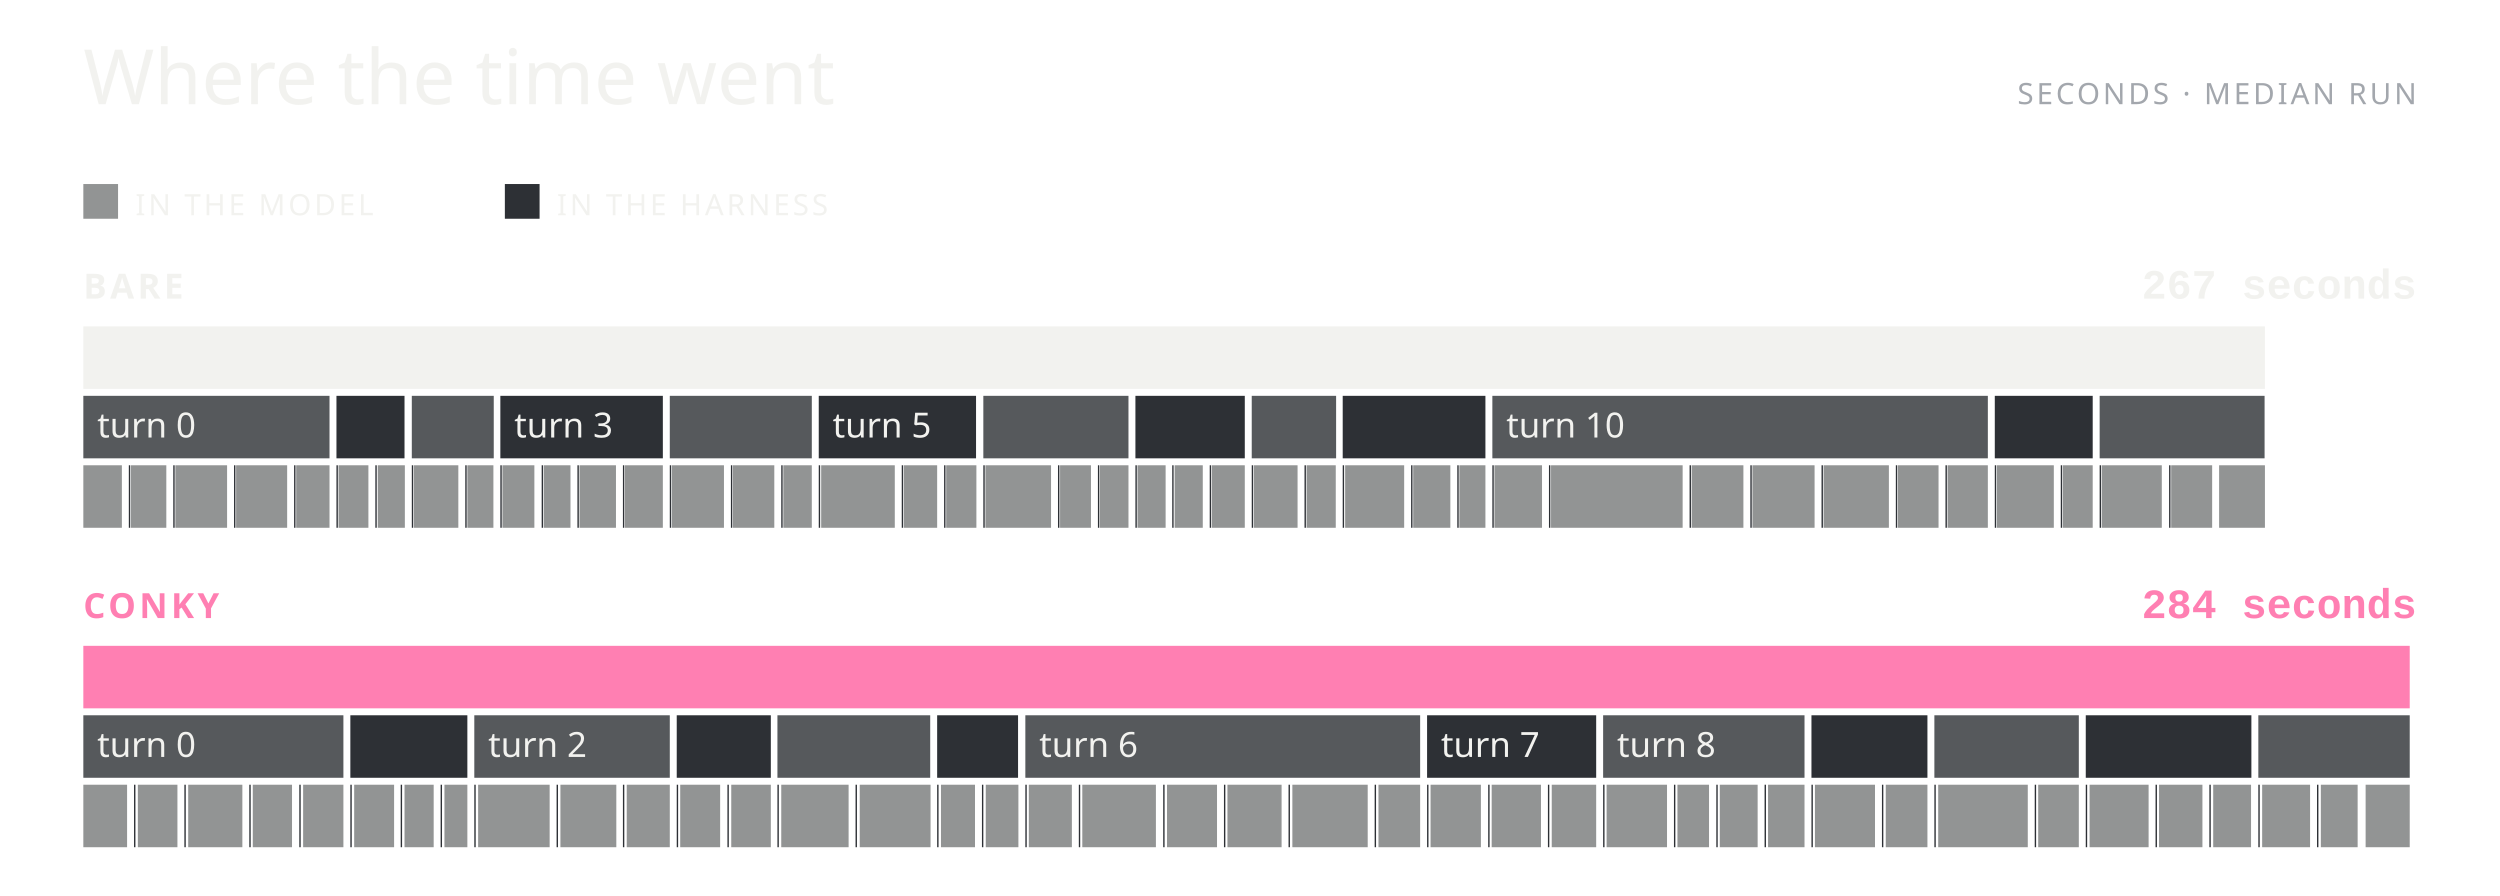
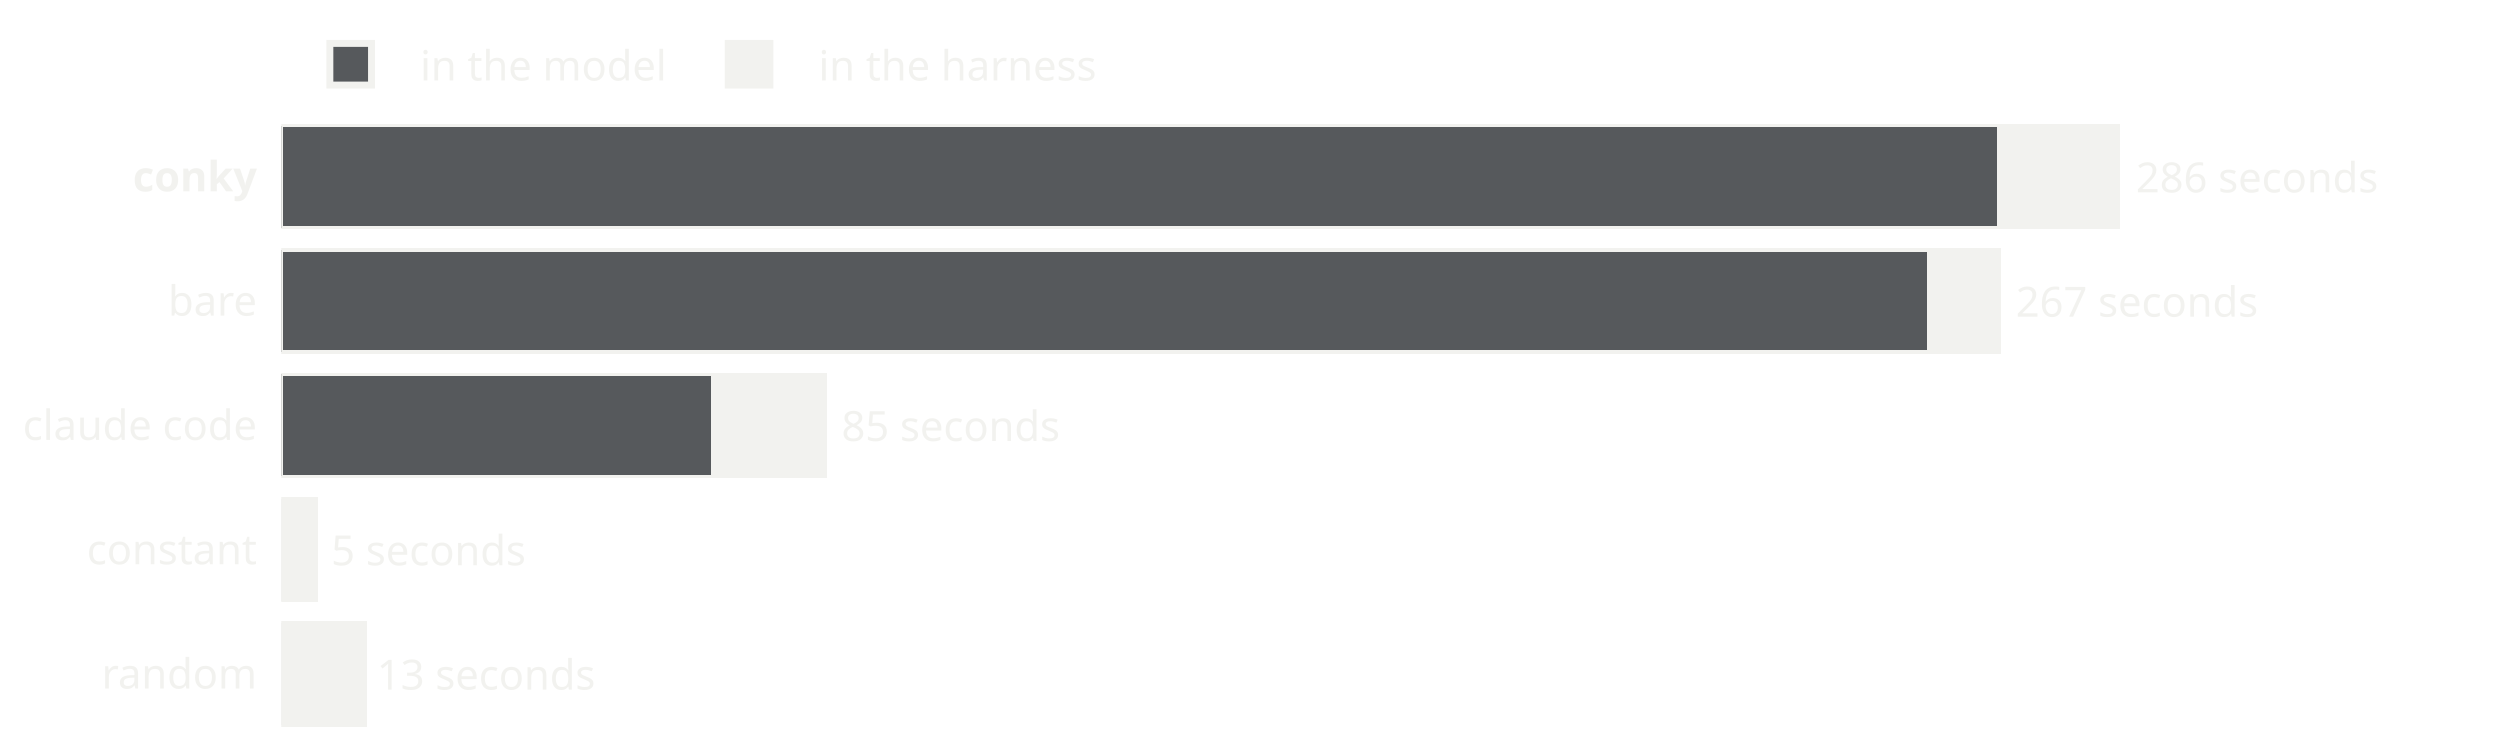
- <svg xmlns="http://www.w3.org/2000/svg" width="720" height="258" viewBox="0 0 720 258" role="img" aria-label="Flame graphs of the time each harness took: run, turn, model or harness." font-family="-apple-system, BlinkMacSystemFont, 'Segoe UI', 'Noto Sans', Helvetica, Arial, sans-serif">
-   <style>.c{font-family:ui-monospace, SFMono-Regular, 'SF Mono', Menlo, Consolas, 'Liberation Mono', monospace}</style>
-   <text x="24.0" y="30.0" font-size="22" text-anchor="start" fill="#f2f2ef">Where the time went</text>
-   <text x="696.0" y="30.0" font-size="8.5" text-anchor="end" fill="#a3a7ad" letter-spacing="0.1em">SECONDS · MEDIAN RUN</text>
-   <rect x="24.0" y="53.0" width="10.0" height="10.0" fill="#929494" stroke="none" stroke-width="0" />
-   <text x="39.0" y="62.0" font-size="8.5" text-anchor="start" fill="#f2f2ef" letter-spacing="0.1em">IN THE MODEL</text>
-   <rect x="145.4" y="53.0" width="10.0" height="10.0" fill="#2d3035" stroke="none" stroke-width="0" />
-   <text x="160.4" y="62.0" font-size="8.5" text-anchor="start" fill="#f2f2ef" letter-spacing="0.1em">IN THE HARNESS</text>
-   <text x="24.0" y="86.0" font-size="10" font-weight="bold" text-anchor="start" fill="#f2f2ef" letter-spacing="0.1em">BARE</text>
-   <text x="696.0" y="86.0" class="c" font-size="12" font-weight="bold" text-anchor="end" fill="#f2f2ef">267 seconds</text>
-   <rect x="24.0" y="94.0" width="628.3" height="18.0" fill="#f2f2ef" stroke="none" stroke-width="0" />
-   <rect x="24.0" y="114.0" width="70.9" height="18.0" fill="#56595c" stroke="none" stroke-width="0" />
-   <text x="28.0" y="126.0" font-size="10" text-anchor="start" fill="#f2f2ef">turn 0</text>
-   <rect x="24.0" y="134.0" width="11.1" height="18.0" fill="#929494" stroke="none" stroke-width="0" />
-   <rect x="37.1" y="134.0" width="0.4" height="18.0" fill="#2d3035" stroke="none" stroke-width="0" />
-   <rect x="37.7" y="134.0" width="10.2" height="18.0" fill="#929494" stroke="none" stroke-width="0" />
-   <rect x="49.9" y="134.0" width="0.4" height="18.0" fill="#2d3035" stroke="none" stroke-width="0" />
-   <rect x="50.5" y="134.0" width="14.9" height="18.0" fill="#929494" stroke="none" stroke-width="0" />
-   <rect x="67.4" y="134.0" width="0.4" height="18.0" fill="#2d3035" stroke="none" stroke-width="0" />
-   <rect x="68.0" y="134.0" width="14.7" height="18.0" fill="#929494" stroke="none" stroke-width="0" />
-   <rect x="84.7" y="134.0" width="0.4" height="18.0" fill="#2d3035" stroke="none" stroke-width="0" />
-   <rect x="85.3" y="134.0" width="9.6" height="18.0" fill="#929494" stroke="none" stroke-width="0" />
-   <rect x="96.9" y="114.0" width="19.6" height="18.0" fill="#2d3035" stroke="none" stroke-width="0" />
-   <rect x="96.9" y="134.0" width="0.4" height="18.0" fill="#2d3035" stroke="none" stroke-width="0" />
-   <rect x="97.5" y="134.0" width="8.6" height="18.0" fill="#929494" stroke="none" stroke-width="0" />
-   <rect x="108.1" y="134.0" width="0.4" height="18.0" fill="#2d3035" stroke="none" stroke-width="0" />
-   <rect x="108.8" y="134.0" width="7.8" height="18.0" fill="#929494" stroke="none" stroke-width="0" />
-   <rect x="118.6" y="114.0" width="23.6" height="18.0" fill="#56595c" stroke="none" stroke-width="0" />
-   <rect x="118.6" y="134.0" width="0.4" height="18.0" fill="#2d3035" stroke="none" stroke-width="0" />
-   <rect x="119.2" y="134.0" width="12.8" height="18.0" fill="#929494" stroke="none" stroke-width="0" />
-   <rect x="134.0" y="134.0" width="0.4" height="18.0" fill="#2d3035" stroke="none" stroke-width="0" />
-   <rect x="134.6" y="134.0" width="7.5" height="18.0" fill="#929494" stroke="none" stroke-width="0" />
-   <rect x="144.1" y="114.0" width="46.8" height="18.0" fill="#2d3035" stroke="none" stroke-width="0" />
-   <text x="148.1" y="126.0" font-size="10" text-anchor="start" fill="#f2f2ef">turn 3</text>
-   <rect x="144.1" y="134.0" width="0.4" height="18.0" fill="#2d3035" stroke="none" stroke-width="0" />
-   <rect x="144.7" y="134.0" width="9.2" height="18.0" fill="#929494" stroke="none" stroke-width="0" />
-   <rect x="156.0" y="134.0" width="0.4" height="18.0" fill="#2d3035" stroke="none" stroke-width="0" />
-   <rect x="156.6" y="134.0" width="7.7" height="18.0" fill="#929494" stroke="none" stroke-width="0" />
-   <rect x="166.3" y="134.0" width="0.4" height="18.0" fill="#2d3035" stroke="none" stroke-width="0" />
-   <rect x="166.9" y="134.0" width="10.5" height="18.0" fill="#929494" stroke="none" stroke-width="0" />
-   <rect x="179.4" y="134.0" width="0.4" height="18.0" fill="#2d3035" stroke="none" stroke-width="0" />
-   <rect x="180.0" y="134.0" width="10.9" height="18.0" fill="#929494" stroke="none" stroke-width="0" />
-   <rect x="192.9" y="114.0" width="40.9" height="18.0" fill="#56595c" stroke="none" stroke-width="0" />
-   <rect x="192.9" y="134.0" width="0.4" height="18.0" fill="#2d3035" stroke="none" stroke-width="0" />
-   <rect x="193.5" y="134.0" width="15.0" height="18.0" fill="#929494" stroke="none" stroke-width="0" />
-   <rect x="210.5" y="134.0" width="0.4" height="18.0" fill="#2d3035" stroke="none" stroke-width="0" />
-   <rect x="211.1" y="134.0" width="11.9" height="18.0" fill="#929494" stroke="none" stroke-width="0" />
-   <rect x="225.0" y="134.0" width="0.4" height="18.0" fill="#2d3035" stroke="none" stroke-width="0" />
-   <rect x="225.6" y="134.0" width="8.2" height="18.0" fill="#929494" stroke="none" stroke-width="0" />
-   <rect x="235.8" y="114.0" width="45.3" height="18.0" fill="#2d3035" stroke="none" stroke-width="0" />
-   <text x="239.8" y="126.0" font-size="10" text-anchor="start" fill="#f2f2ef">turn 5</text>
-   <rect x="235.8" y="134.0" width="0.4" height="18.0" fill="#2d3035" stroke="none" stroke-width="0" />
-   <rect x="236.5" y="134.0" width="21.2" height="18.0" fill="#929494" stroke="none" stroke-width="0" />
-   <rect x="259.7" y="134.0" width="0.4" height="18.0" fill="#2d3035" stroke="none" stroke-width="0" />
-   <rect x="260.3" y="134.0" width="9.6" height="18.0" fill="#929494" stroke="none" stroke-width="0" />
-   <rect x="271.9" y="134.0" width="0.4" height="18.0" fill="#2d3035" stroke="none" stroke-width="0" />
-   <rect x="272.5" y="134.0" width="8.7" height="18.0" fill="#929494" stroke="none" stroke-width="0" />
-   <rect x="283.2" y="114.0" width="41.8" height="18.0" fill="#56595c" stroke="none" stroke-width="0" />
-   <rect x="283.2" y="134.0" width="0.4" height="18.0" fill="#2d3035" stroke="none" stroke-width="0" />
-   <rect x="283.8" y="134.0" width="18.9" height="18.0" fill="#929494" stroke="none" stroke-width="0" />
-   <rect x="304.7" y="134.0" width="0.4" height="18.0" fill="#2d3035" stroke="none" stroke-width="0" />
-   <rect x="305.3" y="134.0" width="8.9" height="18.0" fill="#929494" stroke="none" stroke-width="0" />
-   <rect x="316.2" y="134.0" width="0.4" height="18.0" fill="#2d3035" stroke="none" stroke-width="0" />
-   <rect x="316.8" y="134.0" width="8.2" height="18.0" fill="#929494" stroke="none" stroke-width="0" />
-   <rect x="327.0" y="114.0" width="31.5" height="18.0" fill="#2d3035" stroke="none" stroke-width="0" />
-   <rect x="327.0" y="134.0" width="0.4" height="18.0" fill="#2d3035" stroke="none" stroke-width="0" />
-   <rect x="327.6" y="134.0" width="8.1" height="18.0" fill="#929494" stroke="none" stroke-width="0" />
-   <rect x="337.6" y="134.0" width="0.4" height="18.0" fill="#2d3035" stroke="none" stroke-width="0" />
-   <rect x="338.3" y="134.0" width="8.1" height="18.0" fill="#929494" stroke="none" stroke-width="0" />
-   <rect x="348.4" y="134.0" width="0.4" height="18.0" fill="#2d3035" stroke="none" stroke-width="0" />
-   <rect x="349.0" y="134.0" width="9.5" height="18.0" fill="#929494" stroke="none" stroke-width="0" />
-   <rect x="360.5" y="114.0" width="24.3" height="18.0" fill="#56595c" stroke="none" stroke-width="0" />
-   <rect x="360.5" y="134.0" width="0.4" height="18.0" fill="#2d3035" stroke="none" stroke-width="0" />
-   <rect x="361.1" y="134.0" width="12.6" height="18.0" fill="#929494" stroke="none" stroke-width="0" />
-   <rect x="375.7" y="134.0" width="0.4" height="18.0" fill="#2d3035" stroke="none" stroke-width="0" />
-   <rect x="376.3" y="134.0" width="8.4" height="18.0" fill="#929494" stroke="none" stroke-width="0" />
-   <rect x="386.7" y="114.0" width="41.1" height="18.0" fill="#2d3035" stroke="none" stroke-width="0" />
-   <rect x="386.7" y="134.0" width="0.4" height="18.0" fill="#2d3035" stroke="none" stroke-width="0" />
-   <rect x="387.4" y="134.0" width="17.0" height="18.0" fill="#929494" stroke="none" stroke-width="0" />
-   <rect x="406.4" y="134.0" width="0.4" height="18.0" fill="#2d3035" stroke="none" stroke-width="0" />
-   <rect x="407.0" y="134.0" width="10.7" height="18.0" fill="#929494" stroke="none" stroke-width="0" />
-   <rect x="419.7" y="134.0" width="0.4" height="18.0" fill="#2d3035" stroke="none" stroke-width="0" />
-   <rect x="420.3" y="134.0" width="7.5" height="18.0" fill="#929494" stroke="none" stroke-width="0" />
-   <rect x="429.8" y="114.0" width="142.7" height="18.0" fill="#56595c" stroke="none" stroke-width="0" />
-   <text x="433.8" y="126.0" font-size="10" text-anchor="start" fill="#f2f2ef">turn 10</text>
-   <rect x="429.8" y="134.0" width="0.4" height="18.0" fill="#2d3035" stroke="none" stroke-width="0" />
-   <rect x="430.4" y="134.0" width="13.7" height="18.0" fill="#929494" stroke="none" stroke-width="0" />
-   <rect x="446.1" y="134.0" width="0.4" height="18.0" fill="#2d3035" stroke="none" stroke-width="0" />
-   <rect x="446.7" y="134.0" width="37.9" height="18.0" fill="#929494" stroke="none" stroke-width="0" />
-   <rect x="486.6" y="134.0" width="0.4" height="18.0" fill="#2d3035" stroke="none" stroke-width="0" />
-   <rect x="487.2" y="134.0" width="14.9" height="18.0" fill="#929494" stroke="none" stroke-width="0" />
-   <rect x="504.1" y="134.0" width="0.4" height="18.0" fill="#2d3035" stroke="none" stroke-width="0" />
-   <rect x="504.7" y="134.0" width="17.9" height="18.0" fill="#929494" stroke="none" stroke-width="0" />
-   <rect x="524.6" y="134.0" width="0.4" height="18.0" fill="#2d3035" stroke="none" stroke-width="0" />
-   <rect x="525.2" y="134.0" width="18.8" height="18.0" fill="#929494" stroke="none" stroke-width="0" />
-   <rect x="546.0" y="134.0" width="0.4" height="18.0" fill="#2d3035" stroke="none" stroke-width="0" />
-   <rect x="546.6" y="134.0" width="11.7" height="18.0" fill="#929494" stroke="none" stroke-width="0" />
-   <rect x="560.3" y="134.0" width="0.4" height="18.0" fill="#2d3035" stroke="none" stroke-width="0" />
-   <rect x="560.9" y="134.0" width="11.6" height="18.0" fill="#929494" stroke="none" stroke-width="0" />
-   <rect x="574.5" y="114.0" width="28.2" height="18.0" fill="#2d3035" stroke="none" stroke-width="0" />
-   <rect x="574.5" y="134.0" width="0.4" height="18.0" fill="#2d3035" stroke="none" stroke-width="0" />
-   <rect x="575.1" y="134.0" width="16.4" height="18.0" fill="#929494" stroke="none" stroke-width="0" />
-   <rect x="593.5" y="134.0" width="0.4" height="18.0" fill="#2d3035" stroke="none" stroke-width="0" />
-   <rect x="594.1" y="134.0" width="8.6" height="18.0" fill="#929494" stroke="none" stroke-width="0" />
-   <rect x="604.7" y="114.0" width="47.5" height="18.0" fill="#56595c" stroke="none" stroke-width="0" />
-   <rect x="604.7" y="134.0" width="0.4" height="18.0" fill="#2d3035" stroke="none" stroke-width="0" />
-   <rect x="605.3" y="134.0" width="17.3" height="18.0" fill="#929494" stroke="none" stroke-width="0" />
-   <rect x="624.7" y="134.0" width="0.4" height="18.0" fill="#2d3035" stroke="none" stroke-width="0" />
-   <rect x="625.3" y="134.0" width="11.8" height="18.0" fill="#929494" stroke="none" stroke-width="0" />
-   <rect x="639.1" y="134.0" width="13.2" height="18.0" fill="#929494" stroke="none" stroke-width="0" />
-   <text x="24.0" y="178.0" font-size="10" font-weight="bold" text-anchor="start" fill="#ff7fb2" letter-spacing="0.1em">CONKY</text>
-   <text x="696.0" y="178.0" class="c" font-size="12" font-weight="bold" text-anchor="end" fill="#ff7fb2">284 seconds</text>
-   <rect x="24.0" y="186.0" width="670.0" height="18.0" fill="#ff7fb2" stroke="none" stroke-width="0" />
-   <rect x="24.0" y="206.0" width="74.9" height="18.0" fill="#56595c" stroke="none" stroke-width="0" />
-   <text x="28.0" y="218.0" font-size="10" text-anchor="start" fill="#f2f2ef">turn 0</text>
-   <rect x="24.0" y="226.0" width="12.6" height="18.0" fill="#929494" stroke="none" stroke-width="0" />
-   <rect x="38.6" y="226.0" width="0.4" height="18.0" fill="#2d3035" stroke="none" stroke-width="0" />
-   <rect x="39.7" y="226.0" width="11.4" height="18.0" fill="#929494" stroke="none" stroke-width="0" />
-   <rect x="53.1" y="226.0" width="0.4" height="18.0" fill="#2d3035" stroke="none" stroke-width="0" />
-   <rect x="54.2" y="226.0" width="15.6" height="18.0" fill="#929494" stroke="none" stroke-width="0" />
-   <rect x="71.8" y="226.0" width="0.4" height="18.0" fill="#2d3035" stroke="none" stroke-width="0" />
-   <rect x="72.8" y="226.0" width="11.3" height="18.0" fill="#929494" stroke="none" stroke-width="0" />
-   <rect x="86.2" y="226.0" width="0.4" height="18.0" fill="#2d3035" stroke="none" stroke-width="0" />
-   <rect x="87.3" y="226.0" width="11.6" height="18.0" fill="#929494" stroke="none" stroke-width="0" />
-   <rect x="100.9" y="206.0" width="33.7" height="18.0" fill="#2d3035" stroke="none" stroke-width="0" />
-   <rect x="100.9" y="226.0" width="0.4" height="18.0" fill="#2d3035" stroke="none" stroke-width="0" />
-   <rect x="102.0" y="226.0" width="11.5" height="18.0" fill="#929494" stroke="none" stroke-width="0" />
-   <rect x="115.4" y="226.0" width="0.4" height="18.0" fill="#2d3035" stroke="none" stroke-width="0" />
-   <rect x="116.5" y="226.0" width="8.4" height="18.0" fill="#929494" stroke="none" stroke-width="0" />
-   <rect x="126.9" y="226.0" width="0.4" height="18.0" fill="#2d3035" stroke="none" stroke-width="0" />
-   <rect x="128.0" y="226.0" width="6.6" height="18.0" fill="#929494" stroke="none" stroke-width="0" />
-   <rect x="136.6" y="206.0" width="56.3" height="18.0" fill="#56595c" stroke="none" stroke-width="0" />
-   <text x="140.6" y="218.0" font-size="10" text-anchor="start" fill="#f2f2ef">turn 2</text>
-   <rect x="136.6" y="226.0" width="0.4" height="18.0" fill="#2d3035" stroke="none" stroke-width="0" />
-   <rect x="137.7" y="226.0" width="20.6" height="18.0" fill="#929494" stroke="none" stroke-width="0" />
-   <rect x="160.3" y="226.0" width="0.4" height="18.0" fill="#2d3035" stroke="none" stroke-width="0" />
-   <rect x="161.4" y="226.0" width="16.1" height="18.0" fill="#929494" stroke="none" stroke-width="0" />
-   <rect x="179.4" y="226.0" width="0.4" height="18.0" fill="#2d3035" stroke="none" stroke-width="0" />
-   <rect x="180.5" y="226.0" width="12.4" height="18.0" fill="#929494" stroke="none" stroke-width="0" />
-   <rect x="194.9" y="206.0" width="27.1" height="18.0" fill="#2d3035" stroke="none" stroke-width="0" />
-   <rect x="194.9" y="226.0" width="0.4" height="18.0" fill="#2d3035" stroke="none" stroke-width="0" />
-   <rect x="195.9" y="226.0" width="11.5" height="18.0" fill="#929494" stroke="none" stroke-width="0" />
-   <rect x="209.5" y="226.0" width="0.4" height="18.0" fill="#2d3035" stroke="none" stroke-width="0" />
-   <rect x="210.6" y="226.0" width="11.4" height="18.0" fill="#929494" stroke="none" stroke-width="0" />
-   <rect x="223.9" y="206.0" width="44.0" height="18.0" fill="#56595c" stroke="none" stroke-width="0" />
-   <rect x="223.9" y="226.0" width="0.4" height="18.0" fill="#2d3035" stroke="none" stroke-width="0" />
-   <rect x="225.0" y="226.0" width="19.4" height="18.0" fill="#929494" stroke="none" stroke-width="0" />
-   <rect x="246.4" y="226.0" width="0.4" height="18.0" fill="#2d3035" stroke="none" stroke-width="0" />
-   <rect x="247.6" y="226.0" width="20.4" height="18.0" fill="#929494" stroke="none" stroke-width="0" />
-   <rect x="269.9" y="206.0" width="23.3" height="18.0" fill="#2d3035" stroke="none" stroke-width="0" />
-   <rect x="269.9" y="226.0" width="0.4" height="18.0" fill="#2d3035" stroke="none" stroke-width="0" />
-   <rect x="271.0" y="226.0" width="9.8" height="18.0" fill="#929494" stroke="none" stroke-width="0" />
-   <rect x="282.8" y="226.0" width="0.4" height="18.0" fill="#2d3035" stroke="none" stroke-width="0" />
-   <rect x="283.9" y="226.0" width="9.4" height="18.0" fill="#929494" stroke="none" stroke-width="0" />
-   <rect x="295.3" y="206.0" width="113.7" height="18.0" fill="#56595c" stroke="none" stroke-width="0" />
-   <text x="299.3" y="218.0" font-size="10" text-anchor="start" fill="#f2f2ef">turn 6</text>
-   <rect x="295.3" y="226.0" width="0.4" height="18.0" fill="#2d3035" stroke="none" stroke-width="0" />
-   <rect x="296.3" y="226.0" width="12.4" height="18.0" fill="#929494" stroke="none" stroke-width="0" />
-   <rect x="310.7" y="226.0" width="0.4" height="18.0" fill="#2d3035" stroke="none" stroke-width="0" />
-   <rect x="311.7" y="226.0" width="21.2" height="18.0" fill="#929494" stroke="none" stroke-width="0" />
-   <rect x="335.0" y="226.0" width="0.4" height="18.0" fill="#2d3035" stroke="none" stroke-width="0" />
-   <rect x="336.1" y="226.0" width="14.4" height="18.0" fill="#929494" stroke="none" stroke-width="0" />
-   <rect x="352.5" y="226.0" width="0.4" height="18.0" fill="#2d3035" stroke="none" stroke-width="0" />
-   <rect x="353.5" y="226.0" width="15.6" height="18.0" fill="#929494" stroke="none" stroke-width="0" />
-   <rect x="371.1" y="226.0" width="0.4" height="18.0" fill="#2d3035" stroke="none" stroke-width="0" />
-   <rect x="372.2" y="226.0" width="21.7" height="18.0" fill="#929494" stroke="none" stroke-width="0" />
-   <rect x="395.9" y="226.0" width="0.4" height="18.0" fill="#2d3035" stroke="none" stroke-width="0" />
-   <rect x="397.0" y="226.0" width="12.0" height="18.0" fill="#929494" stroke="none" stroke-width="0" />
-   <rect x="411.0" y="206.0" width="48.7" height="18.0" fill="#2d3035" stroke="none" stroke-width="0" />
-   <text x="415.0" y="218.0" font-size="10" text-anchor="start" fill="#f2f2ef">turn 7</text>
-   <rect x="411.0" y="226.0" width="0.4" height="18.0" fill="#2d3035" stroke="none" stroke-width="0" />
-   <rect x="412.0" y="226.0" width="14.5" height="18.0" fill="#929494" stroke="none" stroke-width="0" />
-   <rect x="428.6" y="226.0" width="0.4" height="18.0" fill="#2d3035" stroke="none" stroke-width="0" />
-   <rect x="429.6" y="226.0" width="14.2" height="18.0" fill="#929494" stroke="none" stroke-width="0" />
-   <rect x="445.8" y="226.0" width="0.4" height="18.0" fill="#2d3035" stroke="none" stroke-width="0" />
-   <rect x="446.9" y="226.0" width="12.8" height="18.0" fill="#929494" stroke="none" stroke-width="0" />
-   <rect x="461.7" y="206.0" width="58.0" height="18.0" fill="#56595c" stroke="none" stroke-width="0" />
-   <text x="465.7" y="218.0" font-size="10" text-anchor="start" fill="#f2f2ef">turn 8</text>
-   <rect x="461.7" y="226.0" width="0.4" height="18.0" fill="#2d3035" stroke="none" stroke-width="0" />
-   <rect x="462.7" y="226.0" width="17.4" height="18.0" fill="#929494" stroke="none" stroke-width="0" />
-   <rect x="482.1" y="226.0" width="0.4" height="18.0" fill="#2d3035" stroke="none" stroke-width="0" />
-   <rect x="483.1" y="226.0" width="9.1" height="18.0" fill="#929494" stroke="none" stroke-width="0" />
-   <rect x="494.3" y="226.0" width="0.4" height="18.0" fill="#2d3035" stroke="none" stroke-width="0" />
-   <rect x="495.3" y="226.0" width="10.9" height="18.0" fill="#929494" stroke="none" stroke-width="0" />
-   <rect x="508.2" y="226.0" width="0.4" height="18.0" fill="#2d3035" stroke="none" stroke-width="0" />
-   <rect x="509.2" y="226.0" width="10.5" height="18.0" fill="#929494" stroke="none" stroke-width="0" />
-   <rect x="521.7" y="206.0" width="33.4" height="18.0" fill="#2d3035" stroke="none" stroke-width="0" />
-   <rect x="521.7" y="226.0" width="0.4" height="18.0" fill="#2d3035" stroke="none" stroke-width="0" />
-   <rect x="522.7" y="226.0" width="17.3" height="18.0" fill="#929494" stroke="none" stroke-width="0" />
-   <rect x="542.0" y="226.0" width="0.4" height="18.0" fill="#2d3035" stroke="none" stroke-width="0" />
-   <rect x="543.1" y="226.0" width="12.0" height="18.0" fill="#929494" stroke="none" stroke-width="0" />
-   <rect x="557.1" y="206.0" width="41.6" height="18.0" fill="#56595c" stroke="none" stroke-width="0" />
-   <rect x="557.1" y="226.0" width="0.4" height="18.0" fill="#2d3035" stroke="none" stroke-width="0" />
-   <rect x="558.2" y="226.0" width="25.8" height="18.0" fill="#929494" stroke="none" stroke-width="0" />
-   <rect x="586.0" y="226.0" width="0.4" height="18.0" fill="#2d3035" stroke="none" stroke-width="0" />
-   <rect x="587.0" y="226.0" width="11.7" height="18.0" fill="#929494" stroke="none" stroke-width="0" />
-   <rect x="600.7" y="206.0" width="47.7" height="18.0" fill="#2d3035" stroke="none" stroke-width="0" />
-   <rect x="600.7" y="226.0" width="0.4" height="18.0" fill="#2d3035" stroke="none" stroke-width="0" />
-   <rect x="601.8" y="226.0" width="17.0" height="18.0" fill="#929494" stroke="none" stroke-width="0" />
-   <rect x="620.8" y="226.0" width="0.4" height="18.0" fill="#2d3035" stroke="none" stroke-width="0" />
-   <rect x="621.8" y="226.0" width="12.5" height="18.0" fill="#929494" stroke="none" stroke-width="0" />
-   <rect x="636.3" y="226.0" width="0.4" height="18.0" fill="#2d3035" stroke="none" stroke-width="0" />
-   <rect x="637.4" y="226.0" width="10.9" height="18.0" fill="#929494" stroke="none" stroke-width="0" />
-   <rect x="650.4" y="206.0" width="43.6" height="18.0" fill="#56595c" stroke="none" stroke-width="0" />
-   <rect x="650.4" y="226.0" width="0.4" height="18.0" fill="#2d3035" stroke="none" stroke-width="0" />
-   <rect x="651.5" y="226.0" width="13.8" height="18.0" fill="#929494" stroke="none" stroke-width="0" />
-   <rect x="667.3" y="226.0" width="0.4" height="18.0" fill="#2d3035" stroke="none" stroke-width="0" />
-   <rect x="668.4" y="226.0" width="10.6" height="18.0" fill="#929494" stroke="none" stroke-width="0" />
-   <rect x="681.3" y="226.0" width="12.7" height="18.0" fill="#929494" stroke="none" stroke-width="0" />
+ <svg xmlns="http://www.w3.org/2000/svg" class="main-svg" width="720" height="216" style="" viewBox="0 0 720 216" font-family="-apple-system, BlinkMacSystemFont, &quot;Segoe UI&quot;, &quot;Noto Sans&quot;, Helvetica, Arial, sans-serif">
+   <rect x="0" y="0" width="720" height="216" style="fill: none;" />
+   <defs id="defs-time-dark">
+     <g class="clips">
+       <clipPath id="cliptime-darkxyplot" class="plotclip">
+         <rect width="635" height="179" />
+       </clipPath>
+       <clipPath class="axesclip" id="cliptime-darkx">
+         <rect x="81" y="0" width="635" height="216" />
+       </clipPath>
+       <clipPath class="axesclip" id="cliptime-darky">
+         <rect x="0" y="33" width="720" height="179" />
+       </clipPath>
+       <clipPath class="axesclip" id="cliptime-darkxy">
+         <rect x="81" y="33" width="635" height="179" />
+       </clipPath>
+     </g>
+     <g class="gradients" />
+     <g class="patterns" />
+   </defs>
+   <g class="bglayer">
+     <rect class="bg" x="75" y="27" width="647" height="191" style="fill: none; stroke-width: 0;" />
+   </g>
+   <g class="layer-below">
+     <g class="imagelayer" />
+     <g class="shapelayer" />
+   </g>
+   <g class="cartesianlayer">
+     <g class="subplot xy">
+       <g class="layer-subplot">
+         <g class="shapelayer" />
+         <g class="imagelayer" />
+       </g>
+       <g class="minor-gridlayer">
+         <g class="x" />
+         <g class="y" />
+       </g>
+       <g class="gridlayer">
+         <g class="x" />
+         <g class="y" />
+       </g>
+       <g class="zerolinelayer" />
+       <g class="layer-between">
+         <g class="shapelayer" />
+         <g class="imagelayer" />
+       </g>
+       <path class="xlines-below" />
+       <path class="ylines-below" />
+       <g class="overlines-below" />
+       <g class="xaxislayer-below" />
+       <g class="yaxislayer-below" />
+       <g class="overaxes-below" />
+       <g class="overplot">
+         <g class="xy" transform="translate(81,33)">
+           <g class="barlayer mlayer">
+             <g class="trace bars" shape-rendering="crispEdges" style="opacity: 1;">
+               <g class="points">
+                 <g class="point">
+                   <path d="M0,32.58V3.22H494.53V32.58Z" clip-path="url(#cliptime-darkxyplot)" style="vector-effect: none; opacity: 1; stroke-width: 1px; fill: #56595c; fill-opacity: 1; stroke: #f2f2ef; stroke-opacity: 1;" />
+                 </g>
+                 <g class="point">
+                   <path d="M0,68.38V39.02H474.53V68.38Z" clip-path="url(#cliptime-darkxyplot)" style="vector-effect: none; opacity: 1; stroke-width: 1px; fill: #56595c; fill-opacity: 1; stroke: #f2f2ef; stroke-opacity: 1;" />
+                 </g>
+                 <g class="point">
+                   <path d="M0,104.18V74.82H124.28V104.18Z" clip-path="url(#cliptime-darkxyplot)" style="vector-effect: none; opacity: 1; stroke-width: 1px; fill: #56595c; fill-opacity: 1; stroke: #f2f2ef; stroke-opacity: 1;" />
+                 </g>
+                 <g class="point">
+                   <path d="M0,0Z" clip-path="url(#cliptime-darkxyplot)" style="vector-effect: none; opacity: 1; stroke-width: 0px; fill: #56595c; fill-opacity: 1; stroke: #f2f2ef; stroke-opacity: 1;" />
+                 </g>
+                 <g class="point">
+                   <path d="M0,0Z" clip-path="url(#cliptime-darkxyplot)" style="vector-effect: none; opacity: 1; stroke-width: 0px; fill: #56595c; fill-opacity: 1; stroke: #f2f2ef; stroke-opacity: 1;" />
+                 </g>
+               </g>
+             </g>
+             <g class="trace bars" shape-rendering="crispEdges" style="opacity: 1;">
+               <g class="points">
+                 <g class="point">
+                   <path d="M494.53,32.58V3.22H529.17V32.58Z" clip-path="url(#cliptime-darkxyplot)" style="vector-effect: none; opacity: 1; stroke-width: 1px; fill: #f2f2ef; fill-opacity: 1; stroke: #f2f2ef; stroke-opacity: 1;" />
+                 </g>
+                 <g class="point">
+                   <path d="M474.53,68.38V39.02H494.9V68.38Z" clip-path="url(#cliptime-darkxyplot)" style="vector-effect: none; opacity: 1; stroke-width: 1px; fill: #f2f2ef; fill-opacity: 1; stroke: #f2f2ef; stroke-opacity: 1;" />
+                 </g>
+                 <g class="point">
+                   <path d="M124.28,104.18V74.82H156.69V104.18Z" clip-path="url(#cliptime-darkxyplot)" style="vector-effect: none; opacity: 1; stroke-width: 1px; fill: #f2f2ef; fill-opacity: 1; stroke: #f2f2ef; stroke-opacity: 1;" />
+                 </g>
+                 <g class="point">
+                   <path d="M0,139.98V110.62H10V139.98Z" clip-path="url(#cliptime-darkxyplot)" style="vector-effect: none; opacity: 1; stroke-width: 1px; fill: #f2f2ef; fill-opacity: 1; stroke: #f2f2ef; stroke-opacity: 1;" />
+                 </g>
+                 <g class="point">
+                   <path d="M0,175.78V146.42H24.08V175.78Z" clip-path="url(#cliptime-darkxyplot)" style="vector-effect: none; opacity: 1; stroke-width: 1px; fill: #f2f2ef; fill-opacity: 1; stroke: #f2f2ef; stroke-opacity: 1;" />
+                 </g>
+               </g>
+             </g>
+             <g class="trace bars" shape-rendering="crispEdges" style="opacity: 1;">
+               <g class="points">
+                 <g class="point">
+                   <path d="M0,0Z" clip-path="url(#cliptime-darkxyplot)" style="vector-effect: none; opacity: 1; stroke-width: 0px; fill: none;" />
+                   <text class="bartext bartext-outside" text-anchor="middle" data-notex="1" x="0" y="0" style="font-size: 12px; fill: #f2f2ef; fill-opacity: 1; white-space: pre;" transform="translate(569.0294,22.4)">286 seconds</text>
+                 </g>
+                 <g class="point">
+                   <path d="M0,0Z" clip-path="url(#cliptime-darkxyplot)" style="vector-effect: none; opacity: 1; stroke-width: 0px; fill: none;" />
+                   <text class="bartext bartext-outside" text-anchor="middle" data-notex="1" x="0" y="0" style="font-size: 12px; fill: #f2f2ef; fill-opacity: 1; white-space: pre;" transform="translate(534.4391,58.2)">267 seconds</text>
+                 </g>
+                 <g class="point">
+                   <path d="M0,0Z" clip-path="url(#cliptime-darkxyplot)" style="vector-effect: none; opacity: 1; stroke-width: 0px; fill: none;" />
+                   <text class="bartext bartext-outside" text-anchor="middle" data-notex="1" x="0" y="0" style="font-size: 12px; fill: #f2f2ef; fill-opacity: 1; white-space: pre;" transform="translate(192.815,94)">85 seconds</text>
+                 </g>
+                 <g class="point">
+                   <path d="M0,0Z" clip-path="url(#cliptime-darkxyplot)" style="vector-effect: none; opacity: 1; stroke-width: 0px; fill: none;" />
+                   <text class="bartext bartext-outside" text-anchor="middle" data-notex="1" x="0" y="0" style="font-size: 12px; fill: #f2f2ef; fill-opacity: 1; white-space: pre;" transform="translate(42.41406,129.8)">5 seconds</text>
+                 </g>
+                 <g class="point">
+                   <path d="M0,0Z" clip-path="url(#cliptime-darkxyplot)" style="vector-effect: none; opacity: 1; stroke-width: 0px; fill: none;" />
+                   <text class="bartext bartext-outside" text-anchor="middle" data-notex="1" x="0" y="0" style="font-size: 12px; fill: #f2f2ef; fill-opacity: 1; white-space: pre;" transform="translate(58.99406,165.6)">13 seconds</text>
+                 </g>
+               </g>
+             </g>
+           </g>
+         </g>
+       </g>
+       <g class="zerolinelayer-above" />
+       <path class="xlines-above crisp" d="M0,0" style="fill: none;" />
+       <path class="ylines-above crisp" d="M0,0" style="fill: none;" />
+       <g class="overlines-above" />
+       <g class="xaxislayer-above" />
+       <g class="yaxislayer-above">
+         <g class="ytick">
+           <text text-anchor="end" x="74" y="4.2" transform="translate(0,194.1)" style="font-size: 12px; fill: #f2f2ef; fill-opacity: 1; white-space: pre;">random</text>
+         </g>
+         <g class="ytick">
+           <text text-anchor="end" x="74" y="4.2" transform="translate(0,158.3)" style="font-size: 12px; fill: #f2f2ef; fill-opacity: 1; white-space: pre;">constant</text>
+         </g>
+         <g class="ytick">
+           <text text-anchor="end" x="74" y="4.2" transform="translate(0,122.5)" style="font-size: 12px; fill: #f2f2ef; fill-opacity: 1; white-space: pre;">claude code</text>
+         </g>
+         <g class="ytick">
+           <text text-anchor="end" x="74" y="4.2" transform="translate(0,86.7)" style="font-size: 12px; fill: #f2f2ef; fill-opacity: 1; white-space: pre;">bare</text>
+         </g>
+         <g class="ytick">
+           <text text-anchor="end" x="74" y="4.2" transform="translate(0,50.9)" style="font-size: 12px; fill: #f2f2ef; fill-opacity: 1; white-space: pre;">
+             <tspan style="font-weight:bold">conky</tspan>
+           </text>
+         </g>
+       </g>
+       <g class="overaxes-above" />
+     </g>
+   </g>
+   <g class="polarlayer" />
+   <g class="smithlayer" />
+   <g class="ternarylayer" />
+   <g class="geolayer" />
+   <g class="funnelarealayer" />
+   <g class="pielayer" />
+   <g class="iciclelayer" />
+   <g class="treemaplayer" />
+   <g class="sunburstlayer" />
+   <g class="glimages" />
+   <defs id="topdefs-time-dark">
+     <g class="clips" />
+     <clipPath id="legendtime-dark">
+       <rect width="240" height="29" x="0" y="0" />
+     </clipPath>
+   </defs>
+   <g class="layer-above">
+     <g class="imagelayer" />
+     <g class="shapelayer" />
+   </g>
+   <g class="infolayer">
+     <g class="legend" pointer-events="all" transform="translate(81,4)">
+       <rect class="bg" shape-rendering="crispEdges" style="stroke: #f2f2ef; stroke-opacity: 1; fill: none; stroke-width: 0px;" width="240" height="29" x="0" y="0" />
+       <g class="scrollbox" transform="" clip-path="url(#legendtime-dark)">
+         <g class="groups">
+           <g class="traces" transform="translate(0,14.5)" style="opacity: 1;">
+             <text class="legendtext" text-anchor="start" x="40" y="4.68" style="font-size: 12px; fill: #f2f2ef; fill-opacity: 1; white-space: pre;">in the model</text>
+             <g class="layers" style="opacity: 1;">
+               <g class="legendfill" />
+               <g class="legendlines" />
+               <g class="legendsymbols">
+                 <g class="legendpoints">
+                   <path class="legendundefined" d="M6,6H-6V-6H6Z" transform="translate(20,0)" style="stroke-width: 2px; fill: #56595c; fill-opacity: 1; stroke: #f2f2ef; stroke-opacity: 1;" />
+                 </g>
+               </g>
+             </g>
+             <rect class="legendtoggle" x="0" y="-9.5" width="112.234" height="19" style="fill: none;" />
+           </g>
+           <g class="traces" transform="translate(114.7344,14.5)" style="opacity: 1;">
+             <text class="legendtext" text-anchor="start" x="40" y="4.68" style="font-size: 12px; fill: #f2f2ef; fill-opacity: 1; white-space: pre;">in the harness</text>
+             <g class="layers" style="opacity: 1;">
+               <g class="legendfill" />
+               <g class="legendlines" />
+               <g class="legendsymbols">
+                 <g class="legendpoints">
+                   <path class="legendundefined" d="M6,6H-6V-6H6Z" transform="translate(20,0)" style="stroke-width: 2px; fill: #f2f2ef; fill-opacity: 1; stroke: #f2f2ef; stroke-opacity: 1;" />
+                 </g>
+               </g>
+             </g>
+             <rect class="legendtoggle" x="0" y="-9.5" width="122.562" height="19" style="fill: none;" />
+           </g>
+         </g>
+       </g>
+     </g>
+     <g class="g-gtitle" />
+     <g class="g-ytitle" />
+   </g>
</svg>
